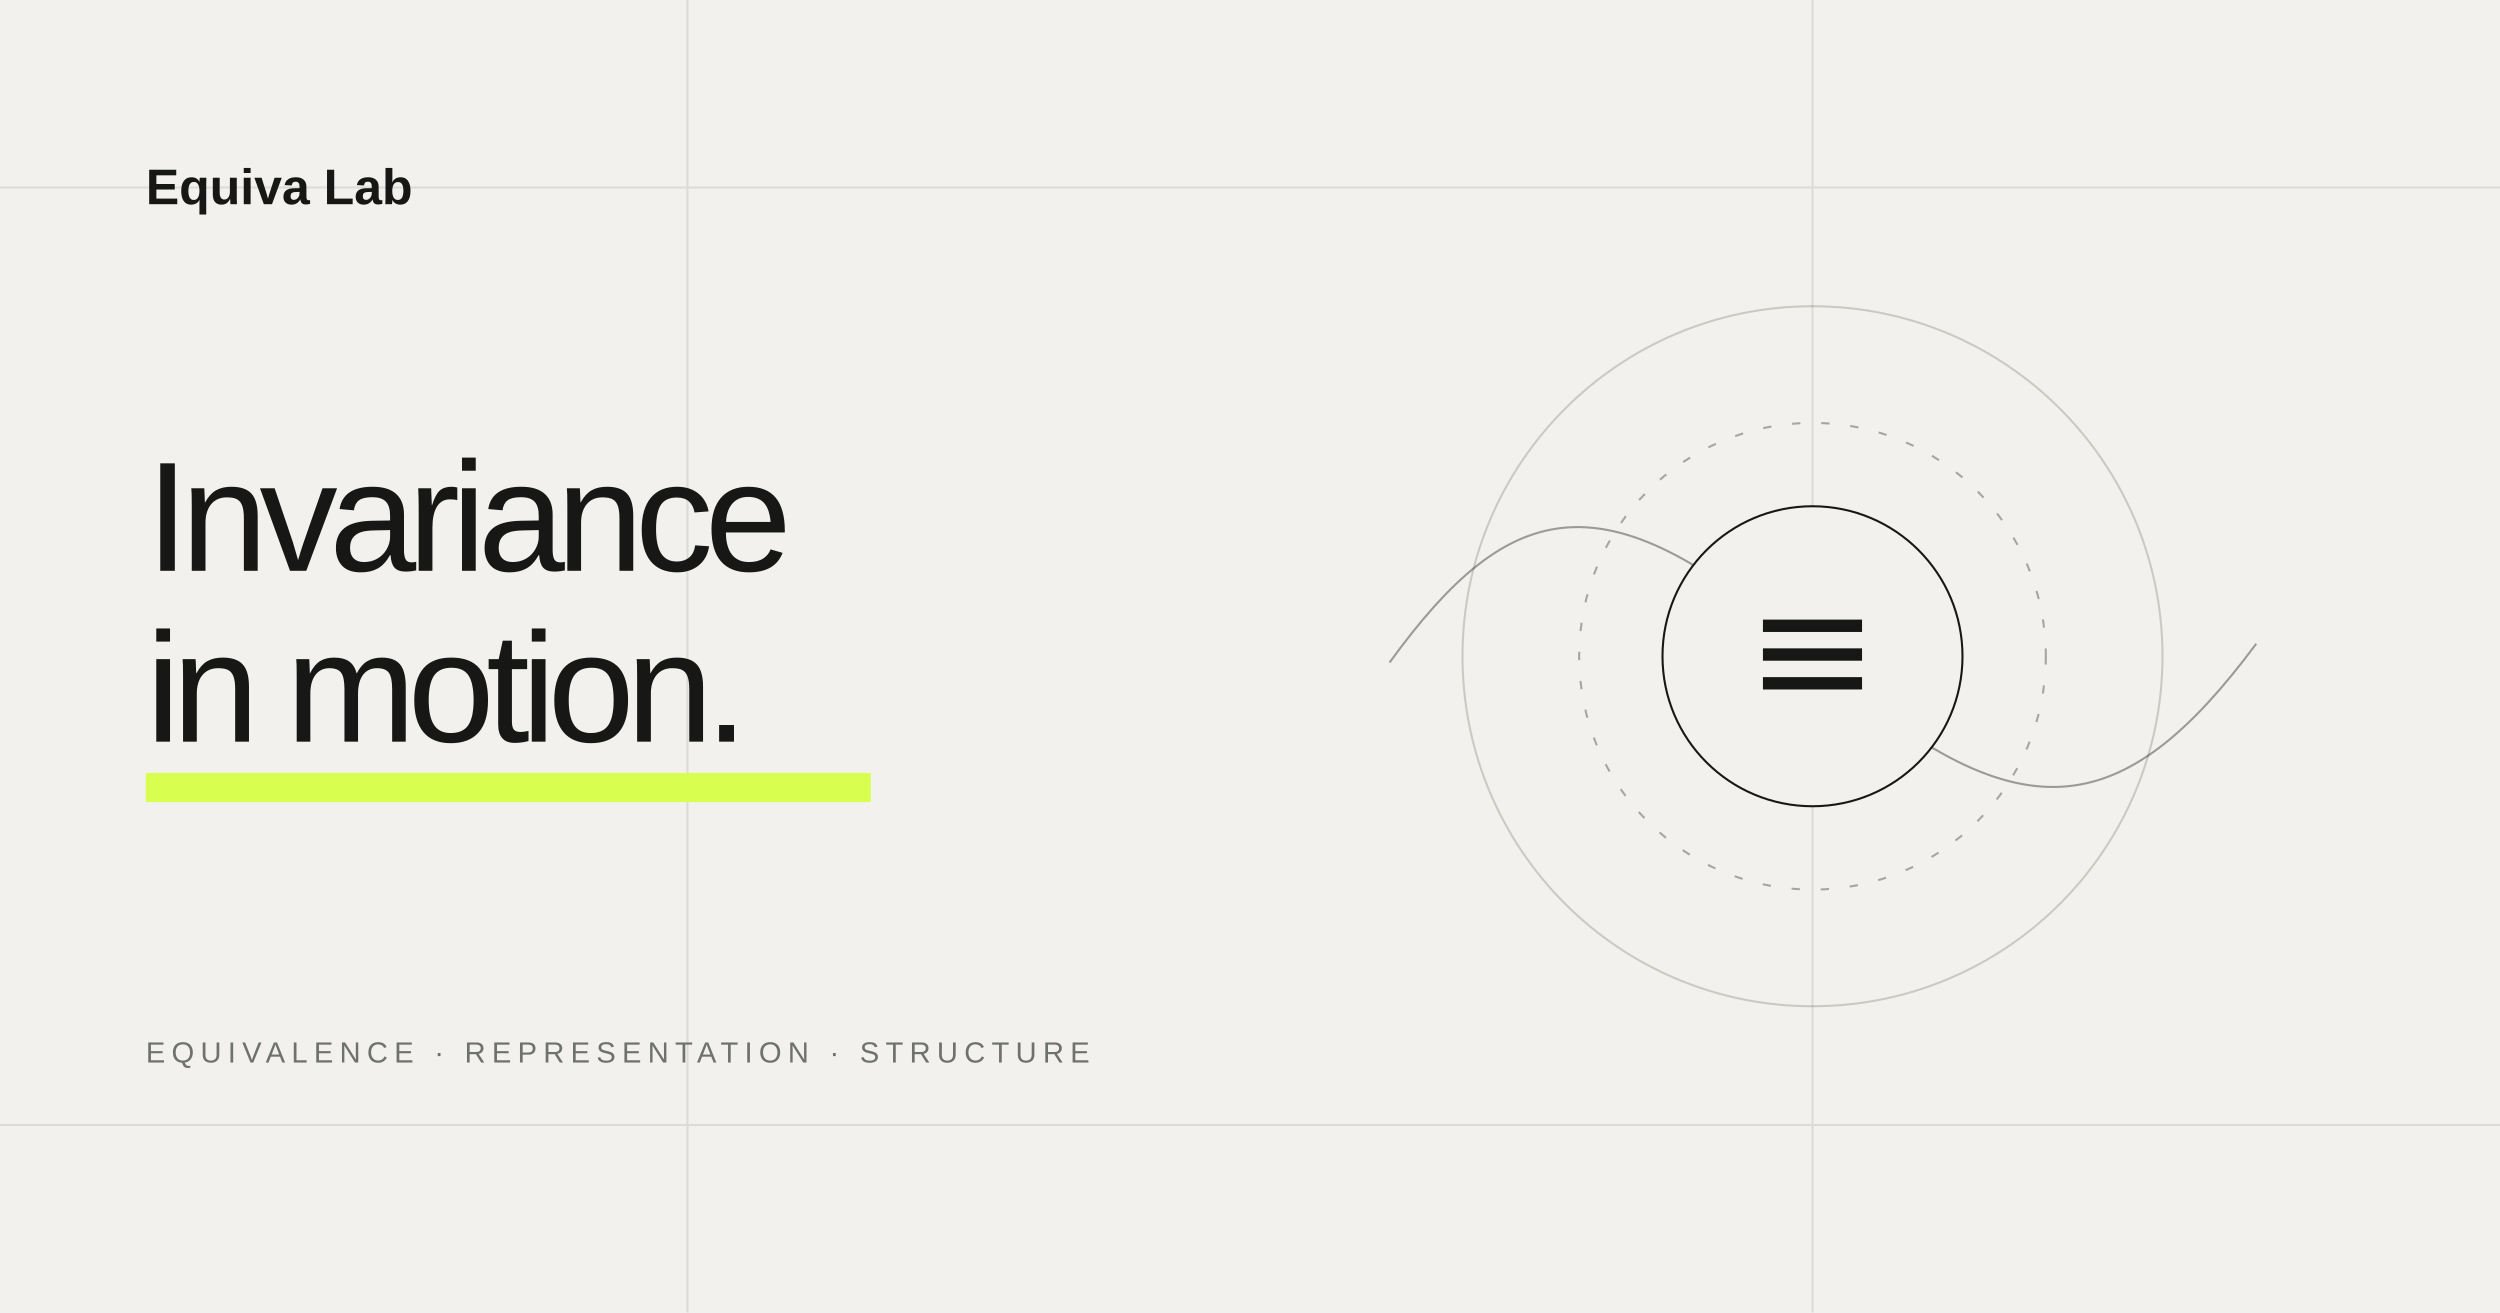
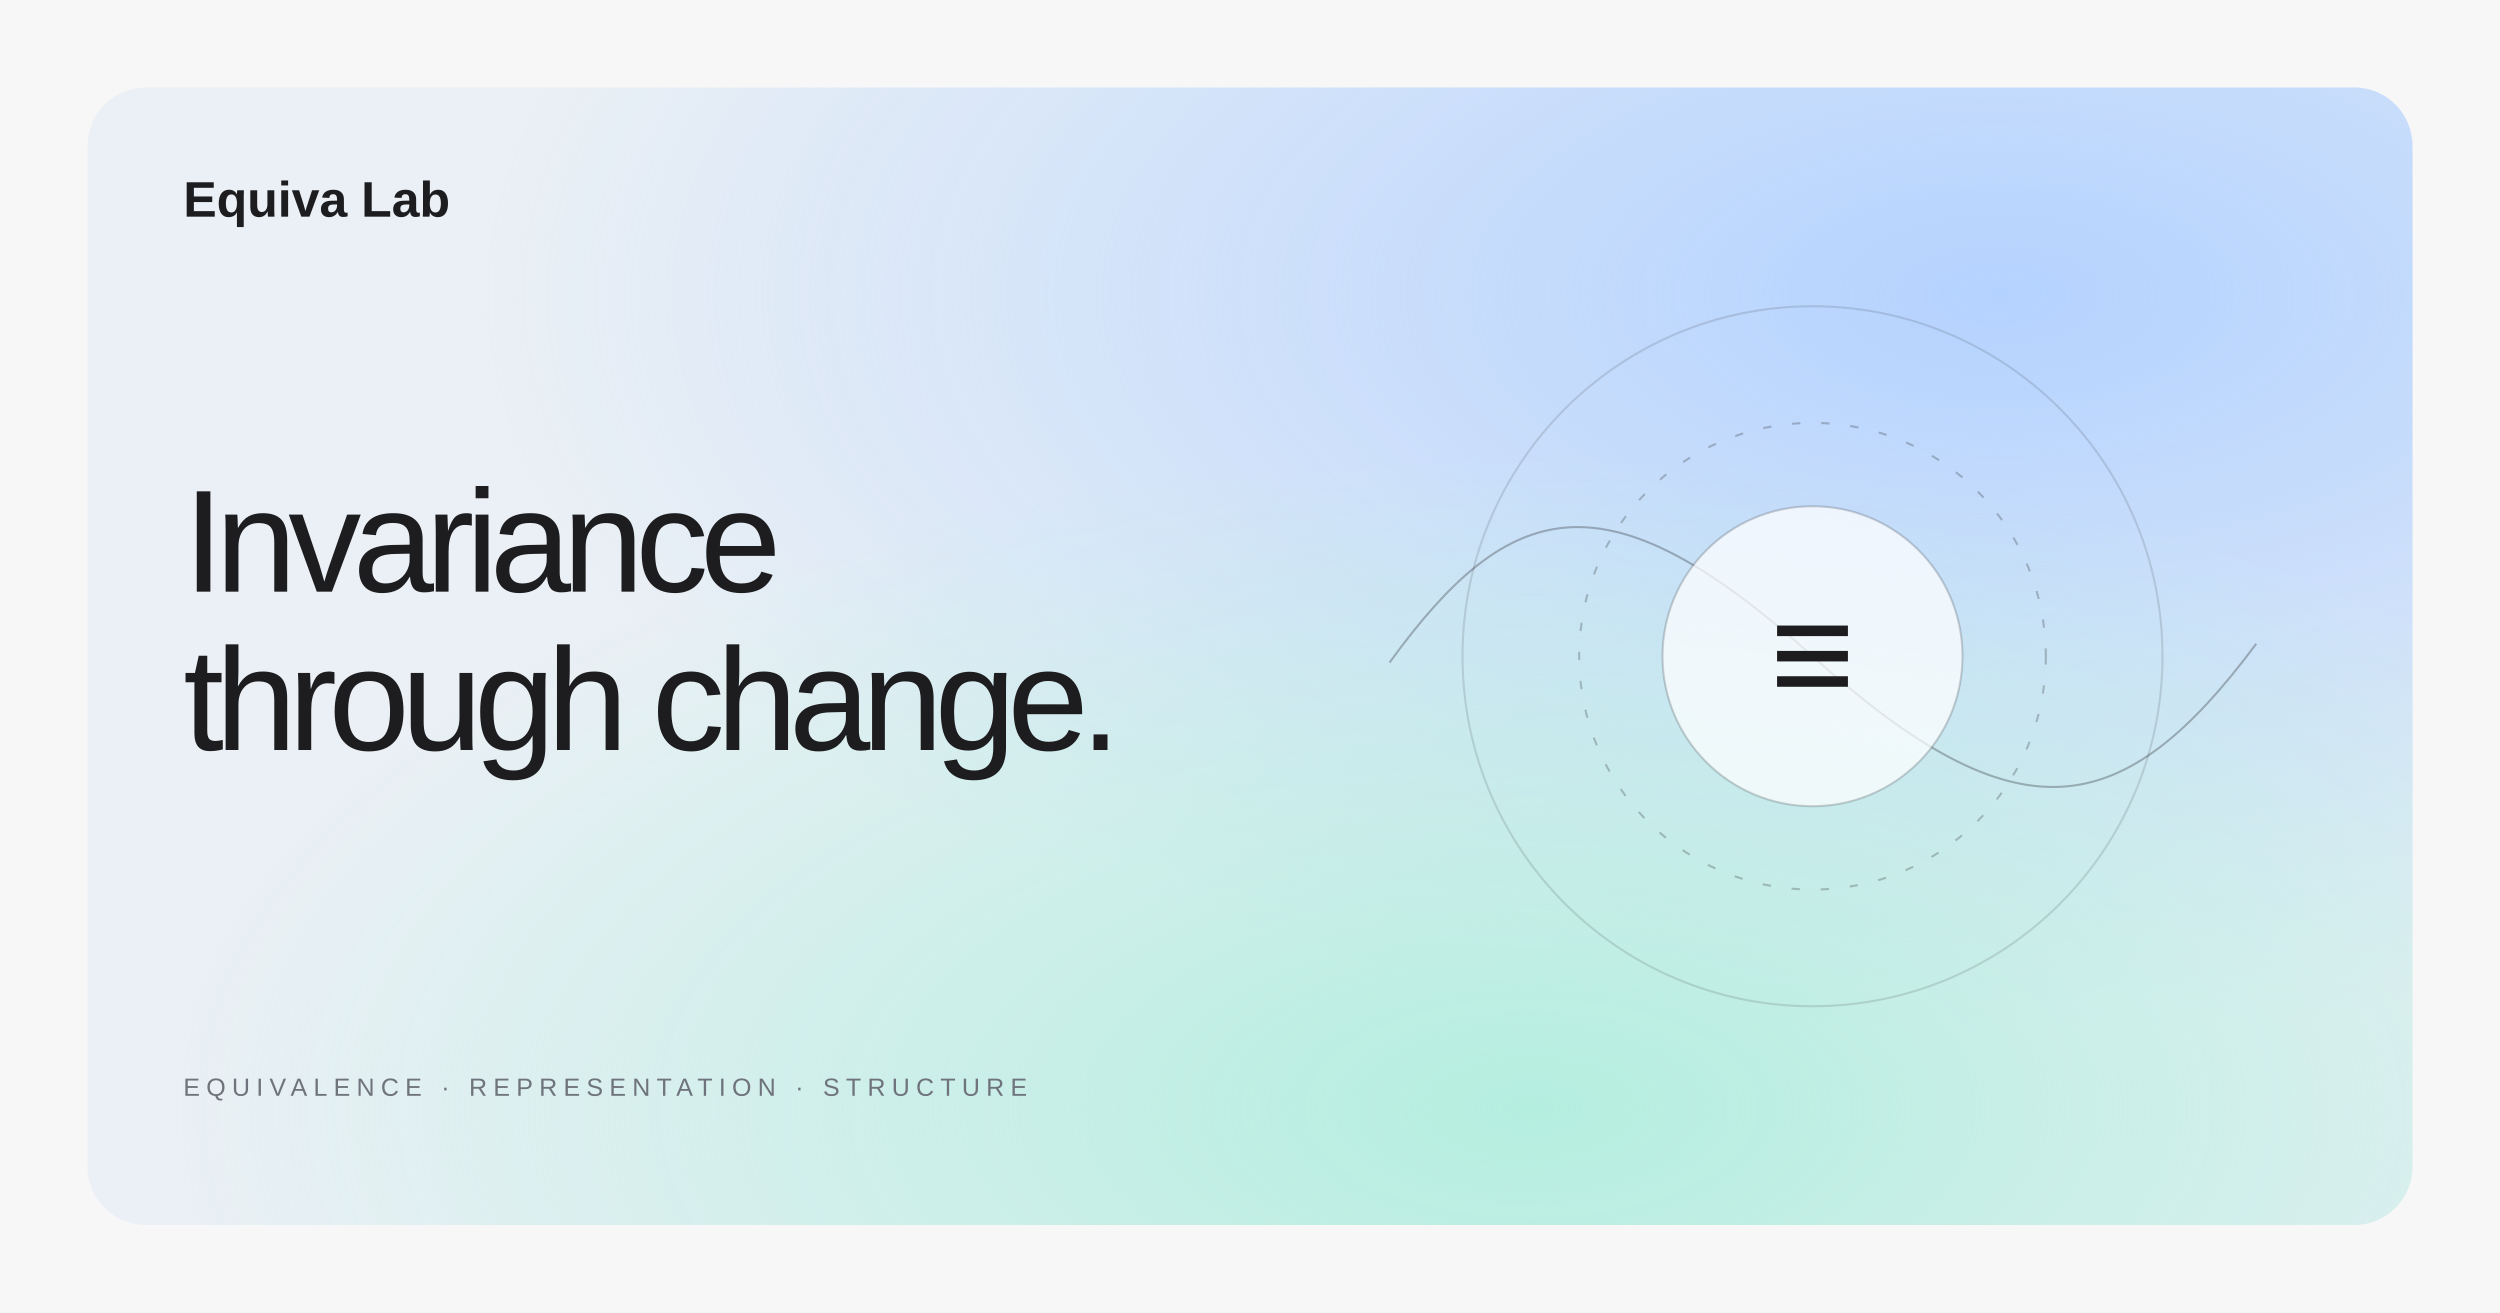
<svg xmlns="http://www.w3.org/2000/svg" viewBox="0 0 1200 630">
-   <rect width="1200" height="630" fill="#f2f1ed" />
-   <path d="M0 90h1200M0 540h1200M330 0v630M870 0v630" stroke="#171816" stroke-opacity=".1" />
-   <g fill="none" stroke="#171816">
-     <circle cx="870" cy="315" r="168" stroke-opacity=".18" />
-     <circle cx="870" cy="315" r="112" stroke-opacity=".35" stroke-dasharray="4 10" />
-     <path d="M667 318c58-80 104-92 203-3s149 80 213-6" stroke-opacity=".4" />
+   <defs>
+     <radialGradient id="blue" cx="82%" cy="18%" r="65%">
+       <stop stop-color="#b4d2ff" />
+       <stop offset="1" stop-color="#b4d2ff" stop-opacity="0" />
+     </radialGradient>
+     <radialGradient id="mint" cx="62%" cy="90%" r="58%">
+       <stop stop-color="#b4eedf" />
+       <stop offset="1" stop-color="#b4eedf" stop-opacity="0" />
+     </radialGradient>
+   </defs>
+   <rect width="1200" height="630" fill="#f7f7f8" />
+   <rect x="42" y="42" width="1116" height="546" rx="28" fill="#eaf0f5" />
+   <rect x="42" y="42" width="1116" height="546" rx="28" fill="url(#blue)" />
+   <rect x="42" y="42" width="1116" height="546" rx="28" fill="url(#mint)" />
+   <g fill="none" stroke="#1d1d1f">
+     <circle cx="870" cy="315" r="168" stroke-opacity=".14" />
+     <circle cx="870" cy="315" r="112" stroke-opacity=".25" stroke-dasharray="4 10" />
+     <path d="M667 318c58-80 104-92 203-3s149 80 213-6" stroke-opacity=".3" />
  </g>
-   <circle cx="870" cy="315" r="72" fill="#f2f1ed" stroke="#171816" />
-   <text x="870" y="338" text-anchor="middle" font-family="Georgia,serif" font-size="76" fill="#171816">≡</text>
-   <text x="70" y="98" font-family="Arial,sans-serif" font-size="24" font-weight="600" fill="#171816">Equiva Lab</text>
-   <text x="70" y="274" font-family="Arial,sans-serif" font-size="75" letter-spacing="-4" fill="#171816">Invariance</text>
-   <text x="70" y="356" font-family="Arial,sans-serif" font-size="75" letter-spacing="-4" fill="#171816">in motion.</text>
-   <rect x="70" y="371" width="348" height="14" fill="#d8ff4f" />
-   <text x="70" y="510" font-family="Arial,sans-serif" font-size="14" letter-spacing="3" fill="#6f716d">EQUIVALENCE · REPRESENTATION · STRUCTURE</text>
+   <circle cx="870" cy="315" r="72" fill="#fff" fill-opacity=".72" stroke="#1d1d1f" stroke-opacity=".2" />
+   <text x="870" y="338" text-anchor="middle" font-family="Arial,sans-serif" font-size="70" font-weight="300" fill="#1d1d1f">≡</text>
+   <text x="88" y="104" font-family="Arial,sans-serif" font-size="24" font-weight="600" fill="#1d1d1f">Equiva Lab</text>
+   <text x="88" y="284" font-family="Arial,sans-serif" font-size="70" font-weight="500" letter-spacing="-4" fill="#1d1d1f">Invariance</text>
+   <text x="88" y="360" font-family="Arial,sans-serif" font-size="70" font-weight="500" letter-spacing="-4" fill="#1d1d1f">through change.</text>
+   <text x="88" y="526" font-family="Arial,sans-serif" font-size="12" letter-spacing="3" fill="#6f737b">EQUIVALENCE · REPRESENTATION · STRUCTURE</text>
</svg>
